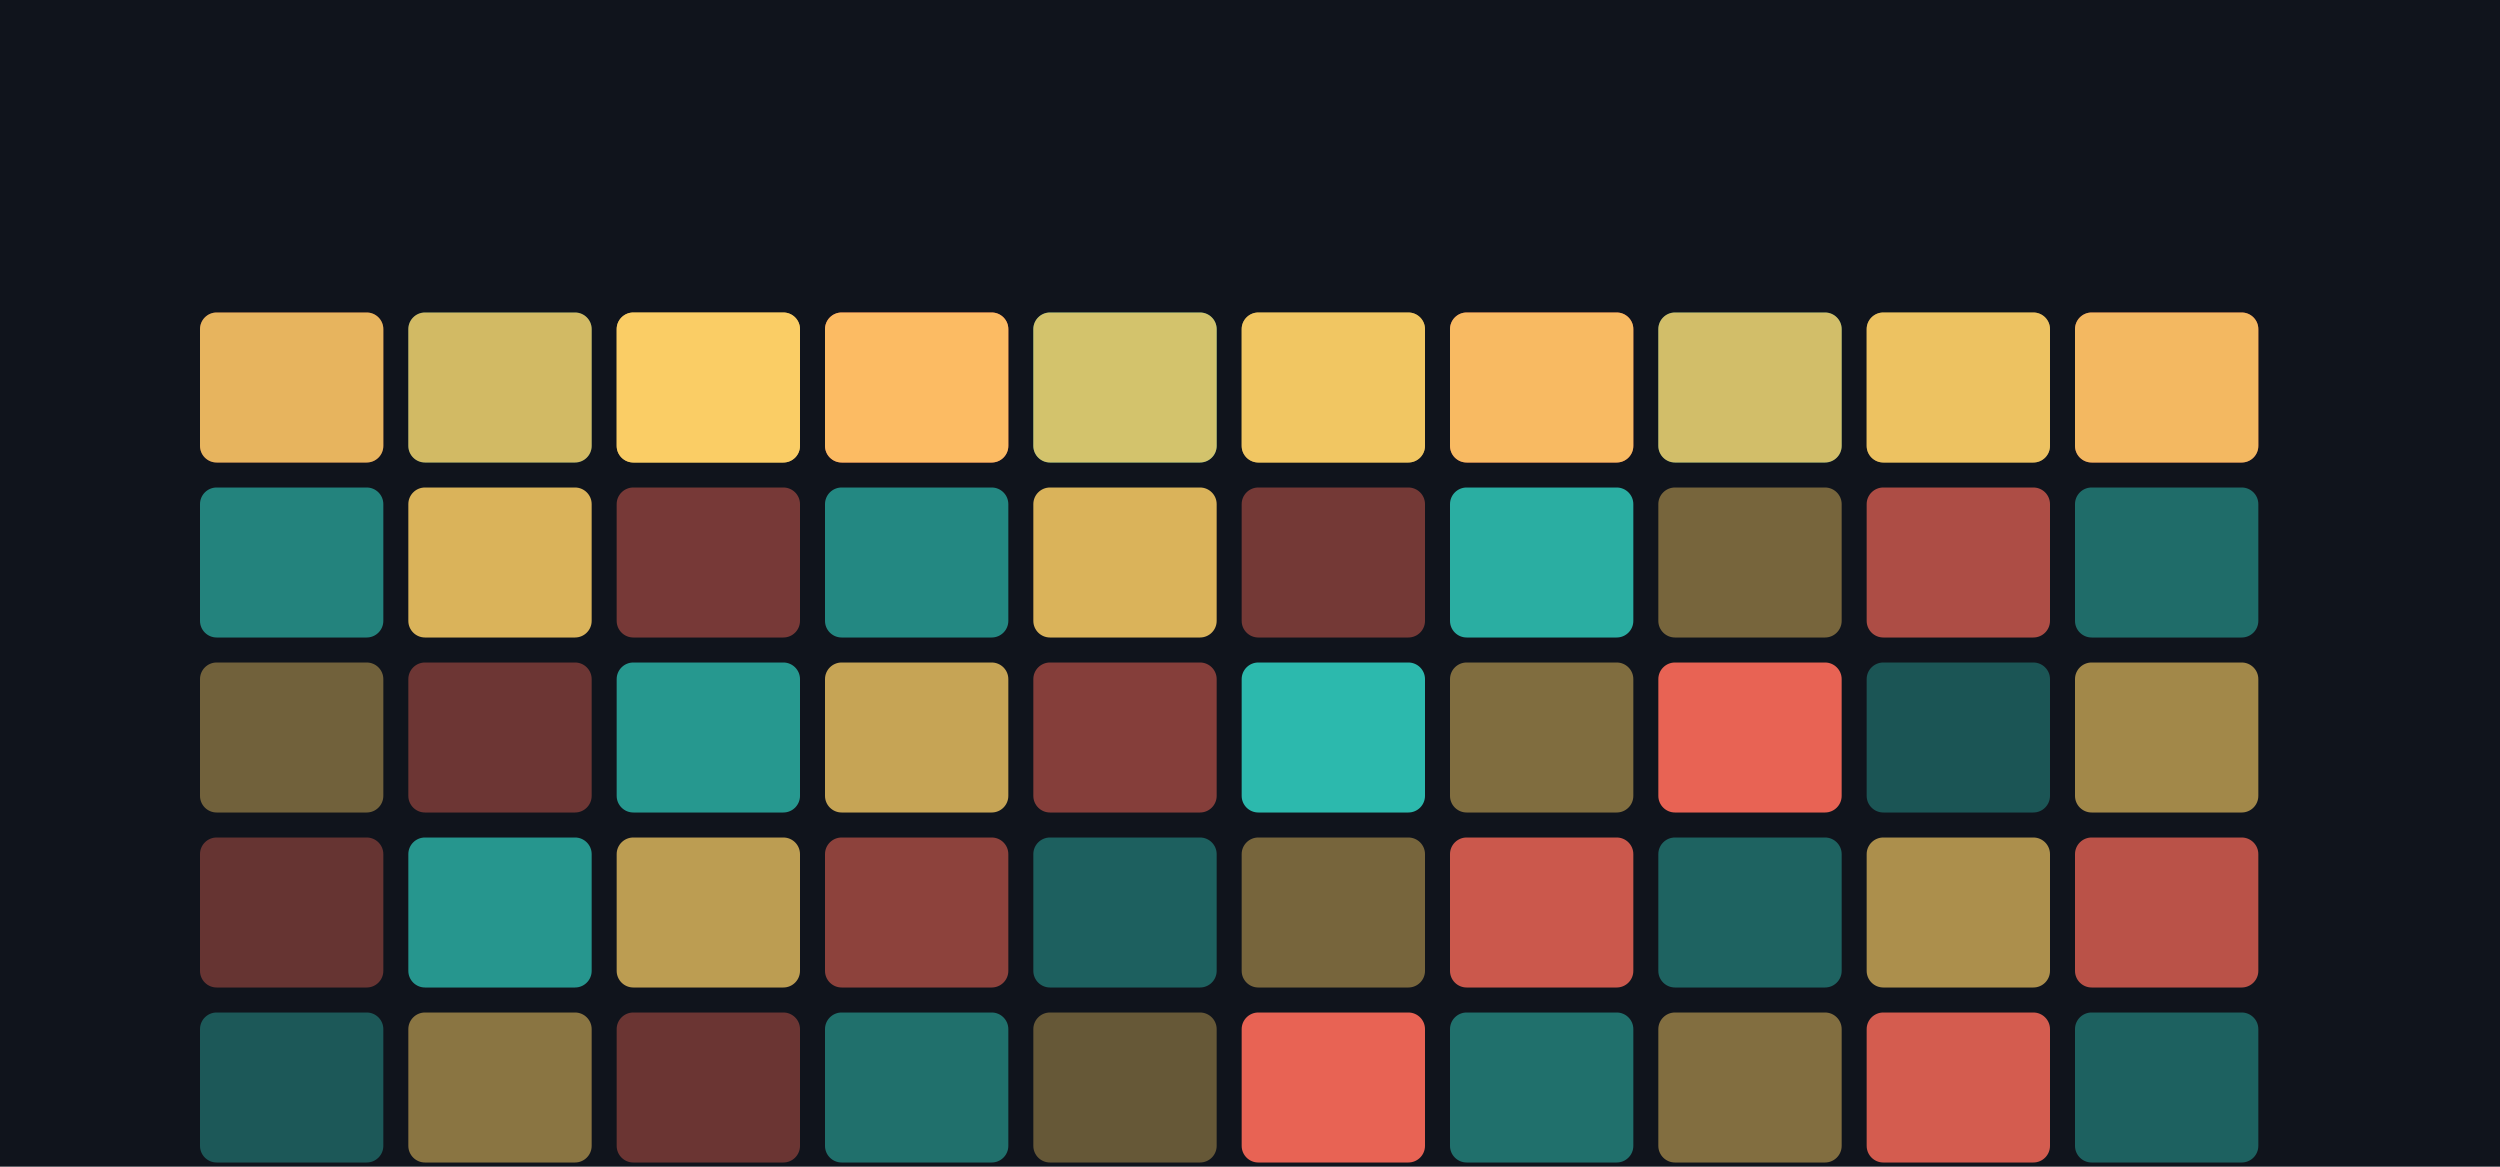
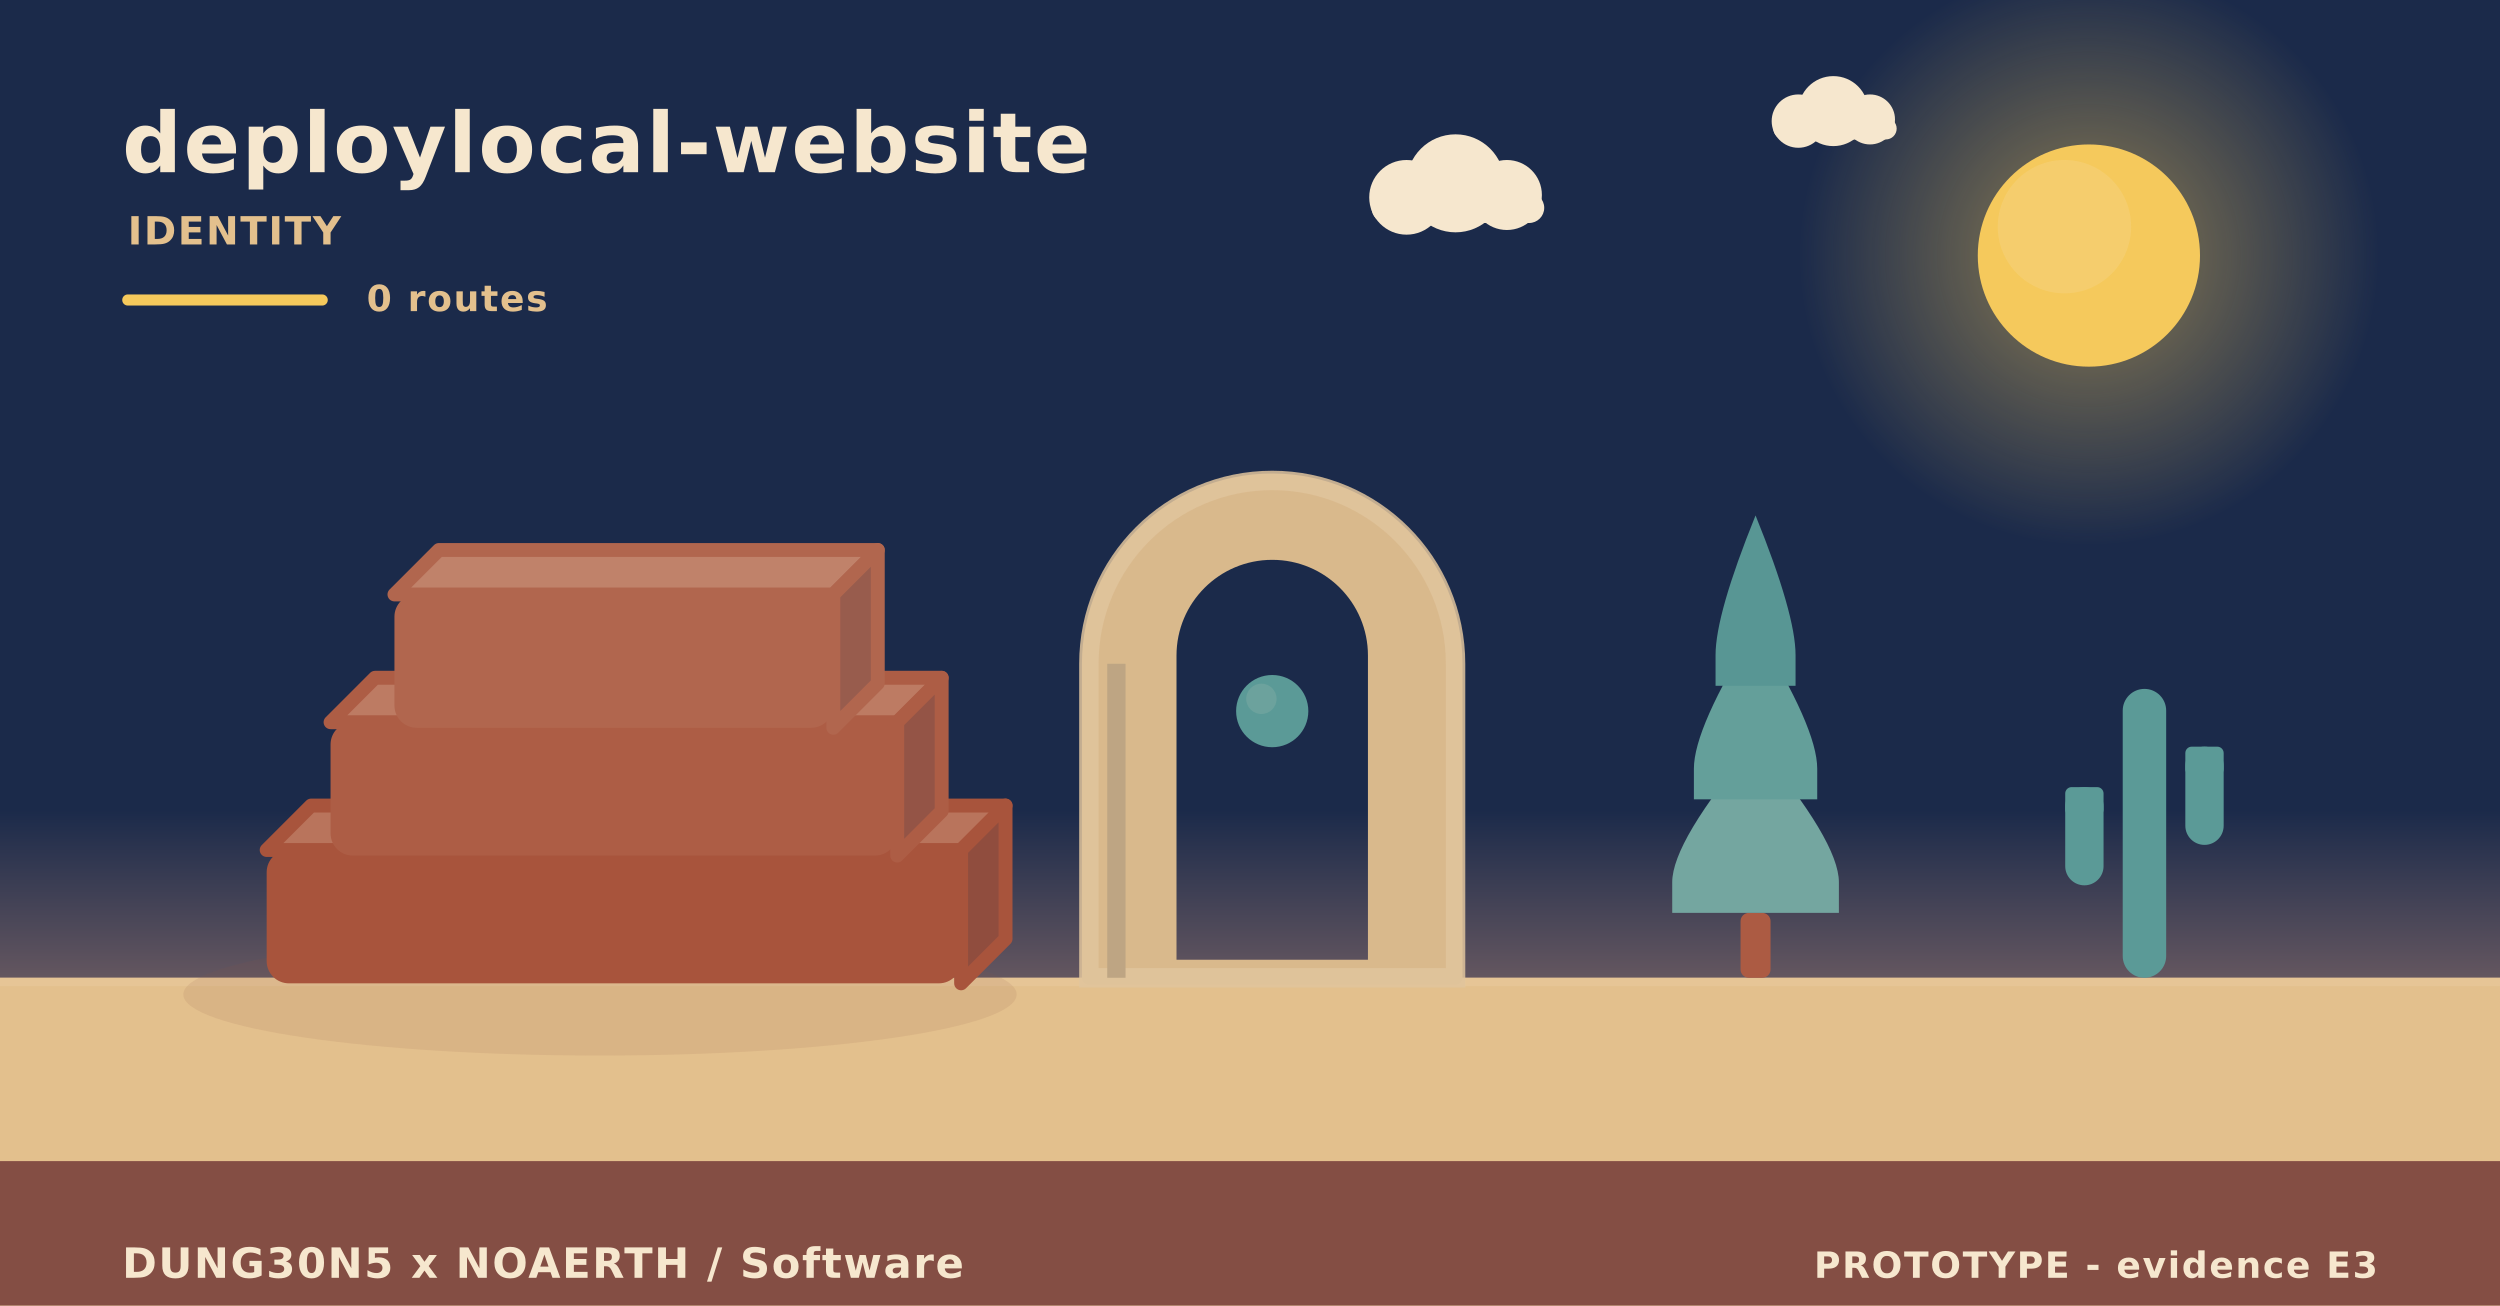
- <svg xmlns="http://www.w3.org/2000/svg" viewBox="0 0 1200 560" width="1200" height="560" role="img" aria-label="deploylocal-website hero">
-   <rect width="1200" height="560" fill="#10141c" />
-   <defs>
-     <linearGradient id="gh" x1="0" y1="0" x2="1" y2="1">
-       <stop offset="0%" stop-color="#ff6b5a" />
-       <stop offset="100%" stop-color="#2ec4b6" />
-     </linearGradient>
-   </defs>
-   <rect x="96.00" y="150.00" width="88.00" height="72.00" rx="8.00" fill="#ff6b5a" opacity="0.50" />
-   <rect x="196.00" y="150.00" width="88.00" height="72.00" rx="8.00" fill="#2ec4b6" opacity="0.42" />
-   <rect x="296.00" y="150.00" width="88.00" height="72.00" rx="8.00" fill="#ffd166" opacity="0.89" />
-   <rect x="396.00" y="150.00" width="88.00" height="72.00" rx="8.00" fill="#ff6b5a" opacity="0.94" />
-   <rect x="496.00" y="150.00" width="88.00" height="72.00" rx="8.00" fill="#2ec4b6" opacity="0.67" />
-   <rect x="596.00" y="150.00" width="88.00" height="72.00" rx="8.00" fill="#ffd166" opacity="0.71" />
-   <rect x="696.00" y="150.00" width="88.00" height="72.00" rx="8.00" fill="#ff6b5a" opacity="0.85" />
-   <rect x="796.00" y="150.00" width="88.00" height="72.00" rx="8.00" fill="#2ec4b6" opacity="0.55" />
-   <rect x="896.00" y="150.00" width="88.00" height="72.00" rx="8.00" fill="#ffd166" opacity="0.62" />
-   <rect x="996.00" y="150.00" width="88.00" height="72.00" rx="8.00" fill="#ff6b5a" opacity="0.75" />
-   <rect x="96.00" y="234.00" width="88.00" height="72.00" rx="8.00" fill="#2ec4b6" opacity="0.63" />
-   <rect x="196.00" y="234.00" width="88.00" height="72.00" rx="8.00" fill="#ffd166" opacity="0.84" />
-   <rect x="296.00" y="234.00" width="88.00" height="72.00" rx="8.00" fill="#ff6b5a" opacity="0.43" />
-   <rect x="396.00" y="234.00" width="88.00" height="72.00" rx="8.00" fill="#2ec4b6" opacity="0.66" />
-   <rect x="496.00" y="234.00" width="88.00" height="72.00" rx="8.00" fill="#ffd166" opacity="0.84" />
-   <rect x="596.00" y="234.00" width="88.00" height="72.00" rx="8.00" fill="#ff6b5a" opacity="0.42" />
-   <rect x="696.00" y="234.00" width="88.00" height="72.00" rx="8.00" fill="#2ec4b6" opacity="0.87" />
-   <rect x="796.00" y="234.00" width="88.00" height="72.00" rx="8.00" fill="#ffd166" opacity="0.43" />
-   <rect x="896.00" y="234.00" width="88.00" height="72.00" rx="8.00" fill="#ff6b5a" opacity="0.66" />
-   <rect x="996.00" y="234.00" width="88.00" height="72.00" rx="8.00" fill="#2ec4b6" opacity="0.50" />
-   <rect x="96.00" y="318.00" width="88.00" height="72.00" rx="8.00" fill="#ffd166" opacity="0.41" />
-   <rect x="196.00" y="318.00" width="88.00" height="72.00" rx="8.00" fill="#ff6b5a" opacity="0.39" />
-   <rect x="296.00" y="318.00" width="88.00" height="72.00" rx="8.00" fill="#2ec4b6" opacity="0.75" />
-   <rect x="396.00" y="318.00" width="88.00" height="72.00" rx="8.00" fill="#ffd166" opacity="0.76" />
-   <rect x="496.00" y="318.00" width="88.00" height="72.00" rx="8.00" fill="#ff6b5a" opacity="0.49" />
-   <rect x="596.00" y="318.00" width="88.00" height="72.00" rx="8.00" fill="#2ec4b6" opacity="0.94" />
-   <rect x="696.00" y="318.00" width="88.00" height="72.00" rx="8.00" fill="#ffd166" opacity="0.47" />
-   <rect x="796.00" y="318.00" width="88.00" height="72.00" rx="8.00" fill="#ff6b5a" opacity="0.90" />
-   <rect x="896.00" y="318.00" width="88.00" height="72.00" rx="8.00" fill="#2ec4b6" opacity="0.37" />
-   <rect x="996.00" y="318.00" width="88.00" height="72.00" rx="8.00" fill="#ffd166" opacity="0.61" />
-   <rect x="96.00" y="402.00" width="88.00" height="72.00" rx="8.00" fill="#ff6b5a" opacity="0.36" />
-   <rect x="196.00" y="402.00" width="88.00" height="72.00" rx="8.00" fill="#2ec4b6" opacity="0.74" />
-   <rect x="296.00" y="402.00" width="88.00" height="72.00" rx="8.00" fill="#ffd166" opacity="0.72" />
-   <rect x="396.00" y="402.00" width="88.00" height="72.00" rx="8.00" fill="#ff6b5a" opacity="0.52" />
-   <rect x="496.00" y="402.00" width="88.00" height="72.00" rx="8.00" fill="#2ec4b6" opacity="0.43" />
-   <rect x="596.00" y="402.00" width="88.00" height="72.00" rx="8.00" fill="#ffd166" opacity="0.43" />
-   <rect x="696.00" y="402.00" width="88.00" height="72.00" rx="8.00" fill="#ff6b5a" opacity="0.78" />
-   <rect x="796.00" y="402.00" width="88.00" height="72.00" rx="8.00" fill="#2ec4b6" opacity="0.45" />
-   <rect x="896.00" y="402.00" width="88.00" height="72.00" rx="8.00" fill="#ffd166" opacity="0.65" />
-   <rect x="996.00" y="402.00" width="88.00" height="72.00" rx="8.00" fill="#ff6b5a" opacity="0.71" />
-   <rect x="96.00" y="486.00" width="88.00" height="72.00" rx="8.00" fill="#2ec4b6" opacity="0.39" />
-   <rect x="196.00" y="486.00" width="88.00" height="72.00" rx="8.00" fill="#ffd166" opacity="0.51" />
-   <rect x="296.00" y="486.00" width="88.00" height="72.00" rx="8.00" fill="#ff6b5a" opacity="0.38" />
-   <rect x="396.00" y="486.00" width="88.00" height="72.00" rx="8.00" fill="#2ec4b6" opacity="0.52" />
-   <rect x="496.00" y="486.00" width="88.00" height="72.00" rx="8.00" fill="#ffd166" opacity="0.36" />
-   <rect x="596.00" y="486.00" width="88.00" height="72.00" rx="8.00" fill="#ff6b5a" opacity="0.90" />
-   <rect x="696.00" y="486.00" width="88.00" height="72.00" rx="8.00" fill="#2ec4b6" opacity="0.52" />
-   <rect x="796.00" y="486.00" width="88.00" height="72.00" rx="8.00" fill="#ffd166" opacity="0.48" />
-   <rect x="896.00" y="486.00" width="88.00" height="72.00" rx="8.00" fill="#ff6b5a" opacity="0.82" />
-   <rect x="996.00" y="486.00" width="88.00" height="72.00" rx="8.00" fill="#2ec4b6" opacity="0.44" />
+ <svg xmlns="http://www.w3.org/2000/svg" width="900" height="470" viewBox="0 0 900 470" role="img" aria-label="deploylocal-website - identity">
+   <linearGradient id="skyh" x1="0" y1="0" x2="0" y2="1">
+     <stop offset="0" stop-color="#1b2a4a" />
+     <stop offset="0.62" stop-color="#1b2a4a" />
+     <stop offset="1" stop-color="#f3ad8a" />
+   </linearGradient>
+   <rect width="900" height="470" fill="url(#skyh)" />
+   <radialGradient id="sunh">
+     <stop offset="0.35" stop-color="#f5c95c" stop-opacity="0.34" />
+     <stop offset="1" stop-color="#f5c95c" stop-opacity="0" />
+   </radialGradient>
+   <circle cx="752" cy="92" r="104" fill="url(#sunh)" />
+   <circle cx="752" cy="92" r="40" fill="#f5c95c" />
+   <circle cx="743.2" cy="81.6" r="24" fill="#f5d27e" opacity="0.5" />
  <g>
-     <rect x="96.00" y="150.00" width="88.00" height="72.00" rx="8.00" fill="#ffd166" opacity="0.80" />
-     <animate attributeName="opacity" values="0.25;1.0;0.25" dur="12.267s" begin="3.32s" repeatCount="indefinite" />
+     <circle cx="524" cy="66" r="17.64" fill="#f6e7ce" />
+     <circle cx="506.36" cy="71.04" r="13.44" fill="#f6e7ce" />
+     <circle cx="542.48" cy="70.2" r="12.6" fill="#f6e7ce" />
+     <rect x="493.76" y="69.36" width="62.16" height="10.92" rx="5.46" fill="#f6e7ce" />
+     <animateTransform attributeName="transform" type="translate" values="0 0;24 0;0 0" dur="36s" begin="0s" repeatCount="indefinite" />
  </g>
  <g>
-     <rect x="196.00" y="150.00" width="88.00" height="72.00" rx="8.00" fill="#ffd166" opacity="0.80" />
-     <animate attributeName="opacity" values="0.25;1.0;0.25" dur="12.267s" begin="3.64s" repeatCount="indefinite" />
+     <circle cx="660" cy="40" r="12.6" fill="#f6e7ce" />
+     <circle cx="647.4" cy="43.6" r="9.6" fill="#f6e7ce" />
+     <circle cx="673.2" cy="43" r="9" fill="#f6e7ce" />
+     <rect x="638.4" y="42.4" width="44.4" height="7.8" rx="3.9" fill="#f6e7ce" />
+     <animateTransform attributeName="transform" type="translate" values="0 0;-18 0;0 0" dur="46s" begin="3s" repeatCount="indefinite" />
+   </g>
+   <rect x="0" y="352" width="900" height="118" fill="#e3c08d" />
+   <rect x="0" y="352" width="900" height="3" fill="#e6c596" />
+   <text x="44" y="62" font-family="Verdana,DejaVu Sans,sans-serif" font-size="30" font-weight="700" letter-spacing="0.6" fill="#f6e7ce" text-anchor="start">deploylocal-website</text>
+   <text x="46" y="88" font-family="Verdana,DejaVu Sans,sans-serif" font-size="14" font-weight="700" letter-spacing="0.6" fill="#e3c08d" text-anchor="start">IDENTITY</text>
+   <rect x="44" y="106" width="74" height="4" rx="2" fill="#f5c95c" />
+   <text x="132" y="112" font-family="Verdana,DejaVu Sans,sans-serif" font-size="13" font-weight="700" letter-spacing="0.6" fill="#e3c08d" text-anchor="start">0 routes</text>
+   <ellipse cx="216" cy="358" rx="150" ry="22" fill="rgba(138,90,68,0.11)" />
+   <g>
+     <path d="M96,306 L346,306 L362,290 L112,290 Z" fill="#b9745c" stroke="#a8543c" stroke-width="5" stroke-linejoin="round" />
+     <path d="M346,306 L362,290 L362,338 L346,354 Z" fill="#904d3e" stroke="#a8543c" stroke-width="5" stroke-linejoin="round" />
+     <rect x="96" y="306" width="250" height="48" rx="8" fill="#a8543c" />
+     <animateTransform attributeName="transform" type="translate" values="0 10;0 0" dur="0.9s" begin="0s" fill="freeze" />
  </g>
  <g>
-     <rect x="296.00" y="150.00" width="88.00" height="72.00" rx="8.00" fill="#ffd166" opacity="0.80" />
-     <animate attributeName="opacity" values="0.25;1.0;0.25" dur="12.267s" begin="3.96s" repeatCount="indefinite" />
+     <path d="M119,260 L323,260 L339,244 L135,244 Z" fill="#bd7b63" stroke="#ad5d45" stroke-width="5" stroke-linejoin="round" />
+     <path d="M323,260 L339,244 L339,292 L323,308 Z" fill="#945446" stroke="#ad5d45" stroke-width="5" stroke-linejoin="round" />
+     <rect x="119" y="260" width="204" height="48" rx="8" fill="#ad5d45" />
+     <animateTransform attributeName="transform" type="translate" values="0 10;0 0" dur="0.9s" begin="0.28s" fill="freeze" />
  </g>
  <g>
-     <rect x="396.00" y="150.00" width="88.00" height="72.00" rx="8.00" fill="#ffd166" opacity="0.80" />
-     <animate attributeName="opacity" values="0.25;1.0;0.25" dur="12.267s" begin="4.28s" repeatCount="indefinite" />
+     <path d="M142,214 L300,214 L316,198 L158,198 Z" fill="#c0826a" stroke="#b1664e" stroke-width="5" stroke-linejoin="round" />
+     <path d="M300,214 L316,198 L316,246 L300,262 Z" fill="#985c4d" stroke="#b1664e" stroke-width="5" stroke-linejoin="round" />
+     <rect x="142" y="214" width="158" height="48" rx="8" fill="#b1664e" />
+     <animateTransform attributeName="transform" type="translate" values="0 10;0 0" dur="0.9s" begin="0.56s" fill="freeze" />
  </g>
+   <path d="M392,352 L392,238.96 A66,66 0 0 1 524,238.96 L524,352 Z M421.04,348 L421.04,236 A36.96,36.96 0 0 1 494.96,236 L494.96,348 Z" fill="#d9b98c" fill-rule="evenodd" stroke="#d9b98c" stroke-width="5" stroke-linejoin="round" />
+   <path d="M392,352 L392,238.96 A66,66 0 0 1 524,238.96 L524,352 Z" fill="none" stroke="#e0c49c" stroke-width="7" stroke-linecap="round" opacity="0.85" />
+   <rect x="398.6" y="238.96" width="6.6" height="113.04" fill="#bea583" />
  <g>
-     <rect x="496.00" y="150.00" width="88.00" height="72.00" rx="8.00" fill="#ffd166" opacity="0.80" />
-     <animate attributeName="opacity" values="0.25;1.0;0.25" dur="12.267s" begin="4.6s" repeatCount="indefinite" />
+     <circle cx="458" cy="256" r="13" fill="#5b9a97" />
+     <circle cx="454.1" cy="251.58" r="5.46" fill="#7aa9a2" opacity="0.55" />
+     <animate attributeName="opacity" values="0.78;1;0.78" dur="5.2s" begin="0s" repeatCount="indefinite" />
  </g>
-   <g>
-     <rect x="596.00" y="150.00" width="88.00" height="72.00" rx="8.00" fill="#ffd166" opacity="0.80" />
-     <animate attributeName="opacity" values="0.25;1.0;0.25" dur="12.267s" begin="4.92s" repeatCount="indefinite" />
-   </g>
-   <g>
-     <rect x="696.00" y="150.00" width="88.00" height="72.00" rx="8.00" fill="#ffd166" opacity="0.80" />
-     <animate attributeName="opacity" values="0.25;1.0;0.25" dur="12.267s" begin="5.24s" repeatCount="indefinite" />
-   </g>
-   <g>
-     <rect x="796.00" y="150.00" width="88.00" height="72.00" rx="8.00" fill="#ffd166" opacity="0.80" />
-     <animate attributeName="opacity" values="0.25;1.0;0.25" dur="12.267s" begin="5.56s" repeatCount="indefinite" />
-   </g>
-   <g>
-     <rect x="896.00" y="150.00" width="88.00" height="72.00" rx="8.00" fill="#ffd166" opacity="0.80" />
-     <animate attributeName="opacity" values="0.25;1.0;0.25" dur="12.267s" begin="5.88s" repeatCount="indefinite" />
-   </g>
-   <g>
-     <rect x="996.00" y="150.00" width="88.00" height="72.00" rx="8.00" fill="#ffd166" opacity="0.80" />
-     <animate attributeName="opacity" values="0.25;1.0;0.25" dur="12.267s" begin="6.2s" repeatCount="indefinite" />
-   </g>
+   <rect x="626.6" y="328.64" width="10.8" height="23.36" rx="3" fill="#ac5b43" />
+   <path d="M632,267.32 Q602,302.89 602,317.6 Q602,328.64 602,328.64 L662,328.64 Q662,328.64 662,317.6 Q662,302.89 632,267.32 Z" fill="#74a6a0" />
+   <path d="M632,226.44 Q609.8,262.01 609.8,276.72 Q609.8,287.76 609.8,287.76 L654.2,287.76 Q654.2,287.76 654.2,276.72 Q654.2,262.01 632,226.44 Z" fill="#649f9a" />
+   <path d="M632,185.56 Q617.6,221.13 617.6,235.84 Q617.6,246.88 617.6,246.88 L646.4,246.88 Q646.4,246.88 646.4,235.84 Q646.4,221.13 632,185.56 Z" fill="#589694" />
+   <rect x="764.18" y="248" width="15.64" height="104" rx="7.82" fill="#5b9a97" />
+   <rect x="743.48" y="283.36" width="13.8" height="35.36" rx="6.9" fill="#5b9a97" />
+   <rect x="743.48" y="283.36" width="13.8" height="10.4" rx="2.3" fill="#5b9a97" />
+   <rect x="786.72" y="268.8" width="13.8" height="35.36" rx="6.9" fill="#5b9a97" />
+   <rect x="786.72" y="268.8" width="13.8" height="10.4" rx="2.3" fill="#5b9a97" />
+   <rect x="0" y="418" width="900" height="52" rx="0" fill="#7e4740" opacity="0.94" />
+   <text x="44" y="460" font-family="Verdana,DejaVu Sans,sans-serif" font-size="15" font-weight="700" letter-spacing="0.6" fill="#f6e7ce" text-anchor="start">DUNG30N5 x NOAERTH  /  Software</text>
+   <text x="856" y="460" font-family="Verdana,DejaVu Sans,sans-serif" font-size="13" font-weight="700" letter-spacing="0.6" fill="#f6e7ce" text-anchor="end">PROTOTYPE  -  evidence E3</text>
</svg>
